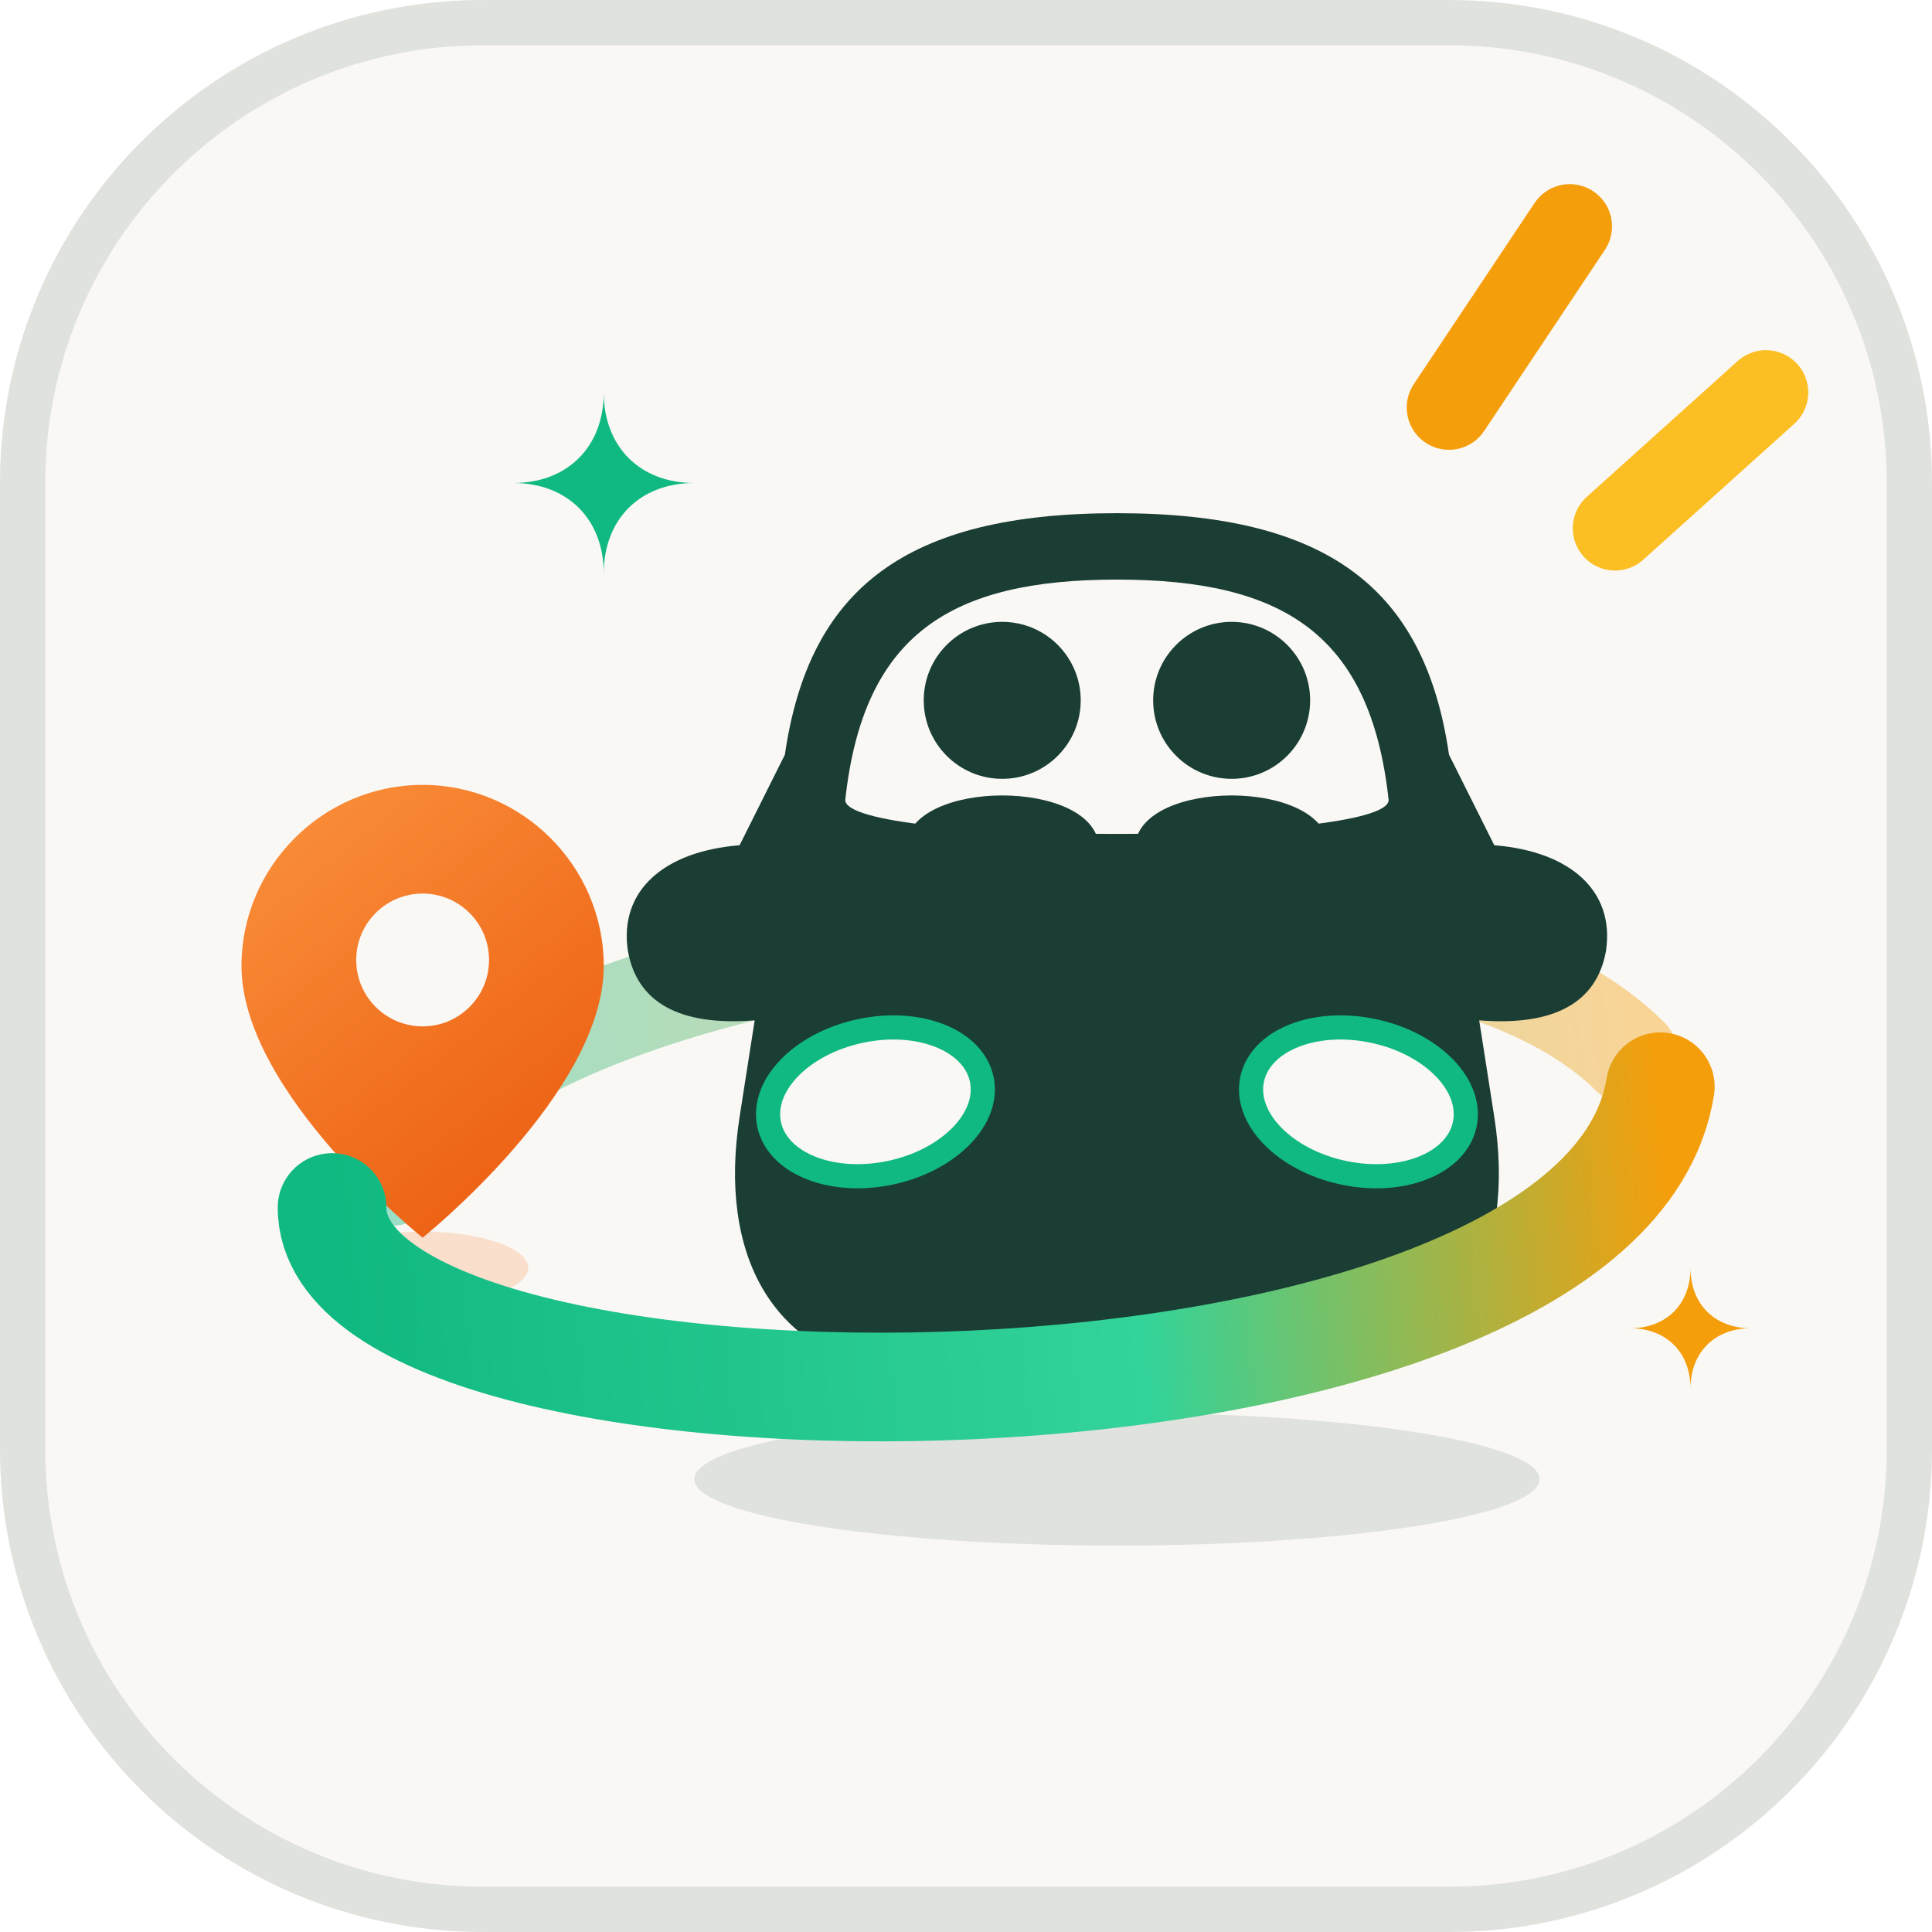
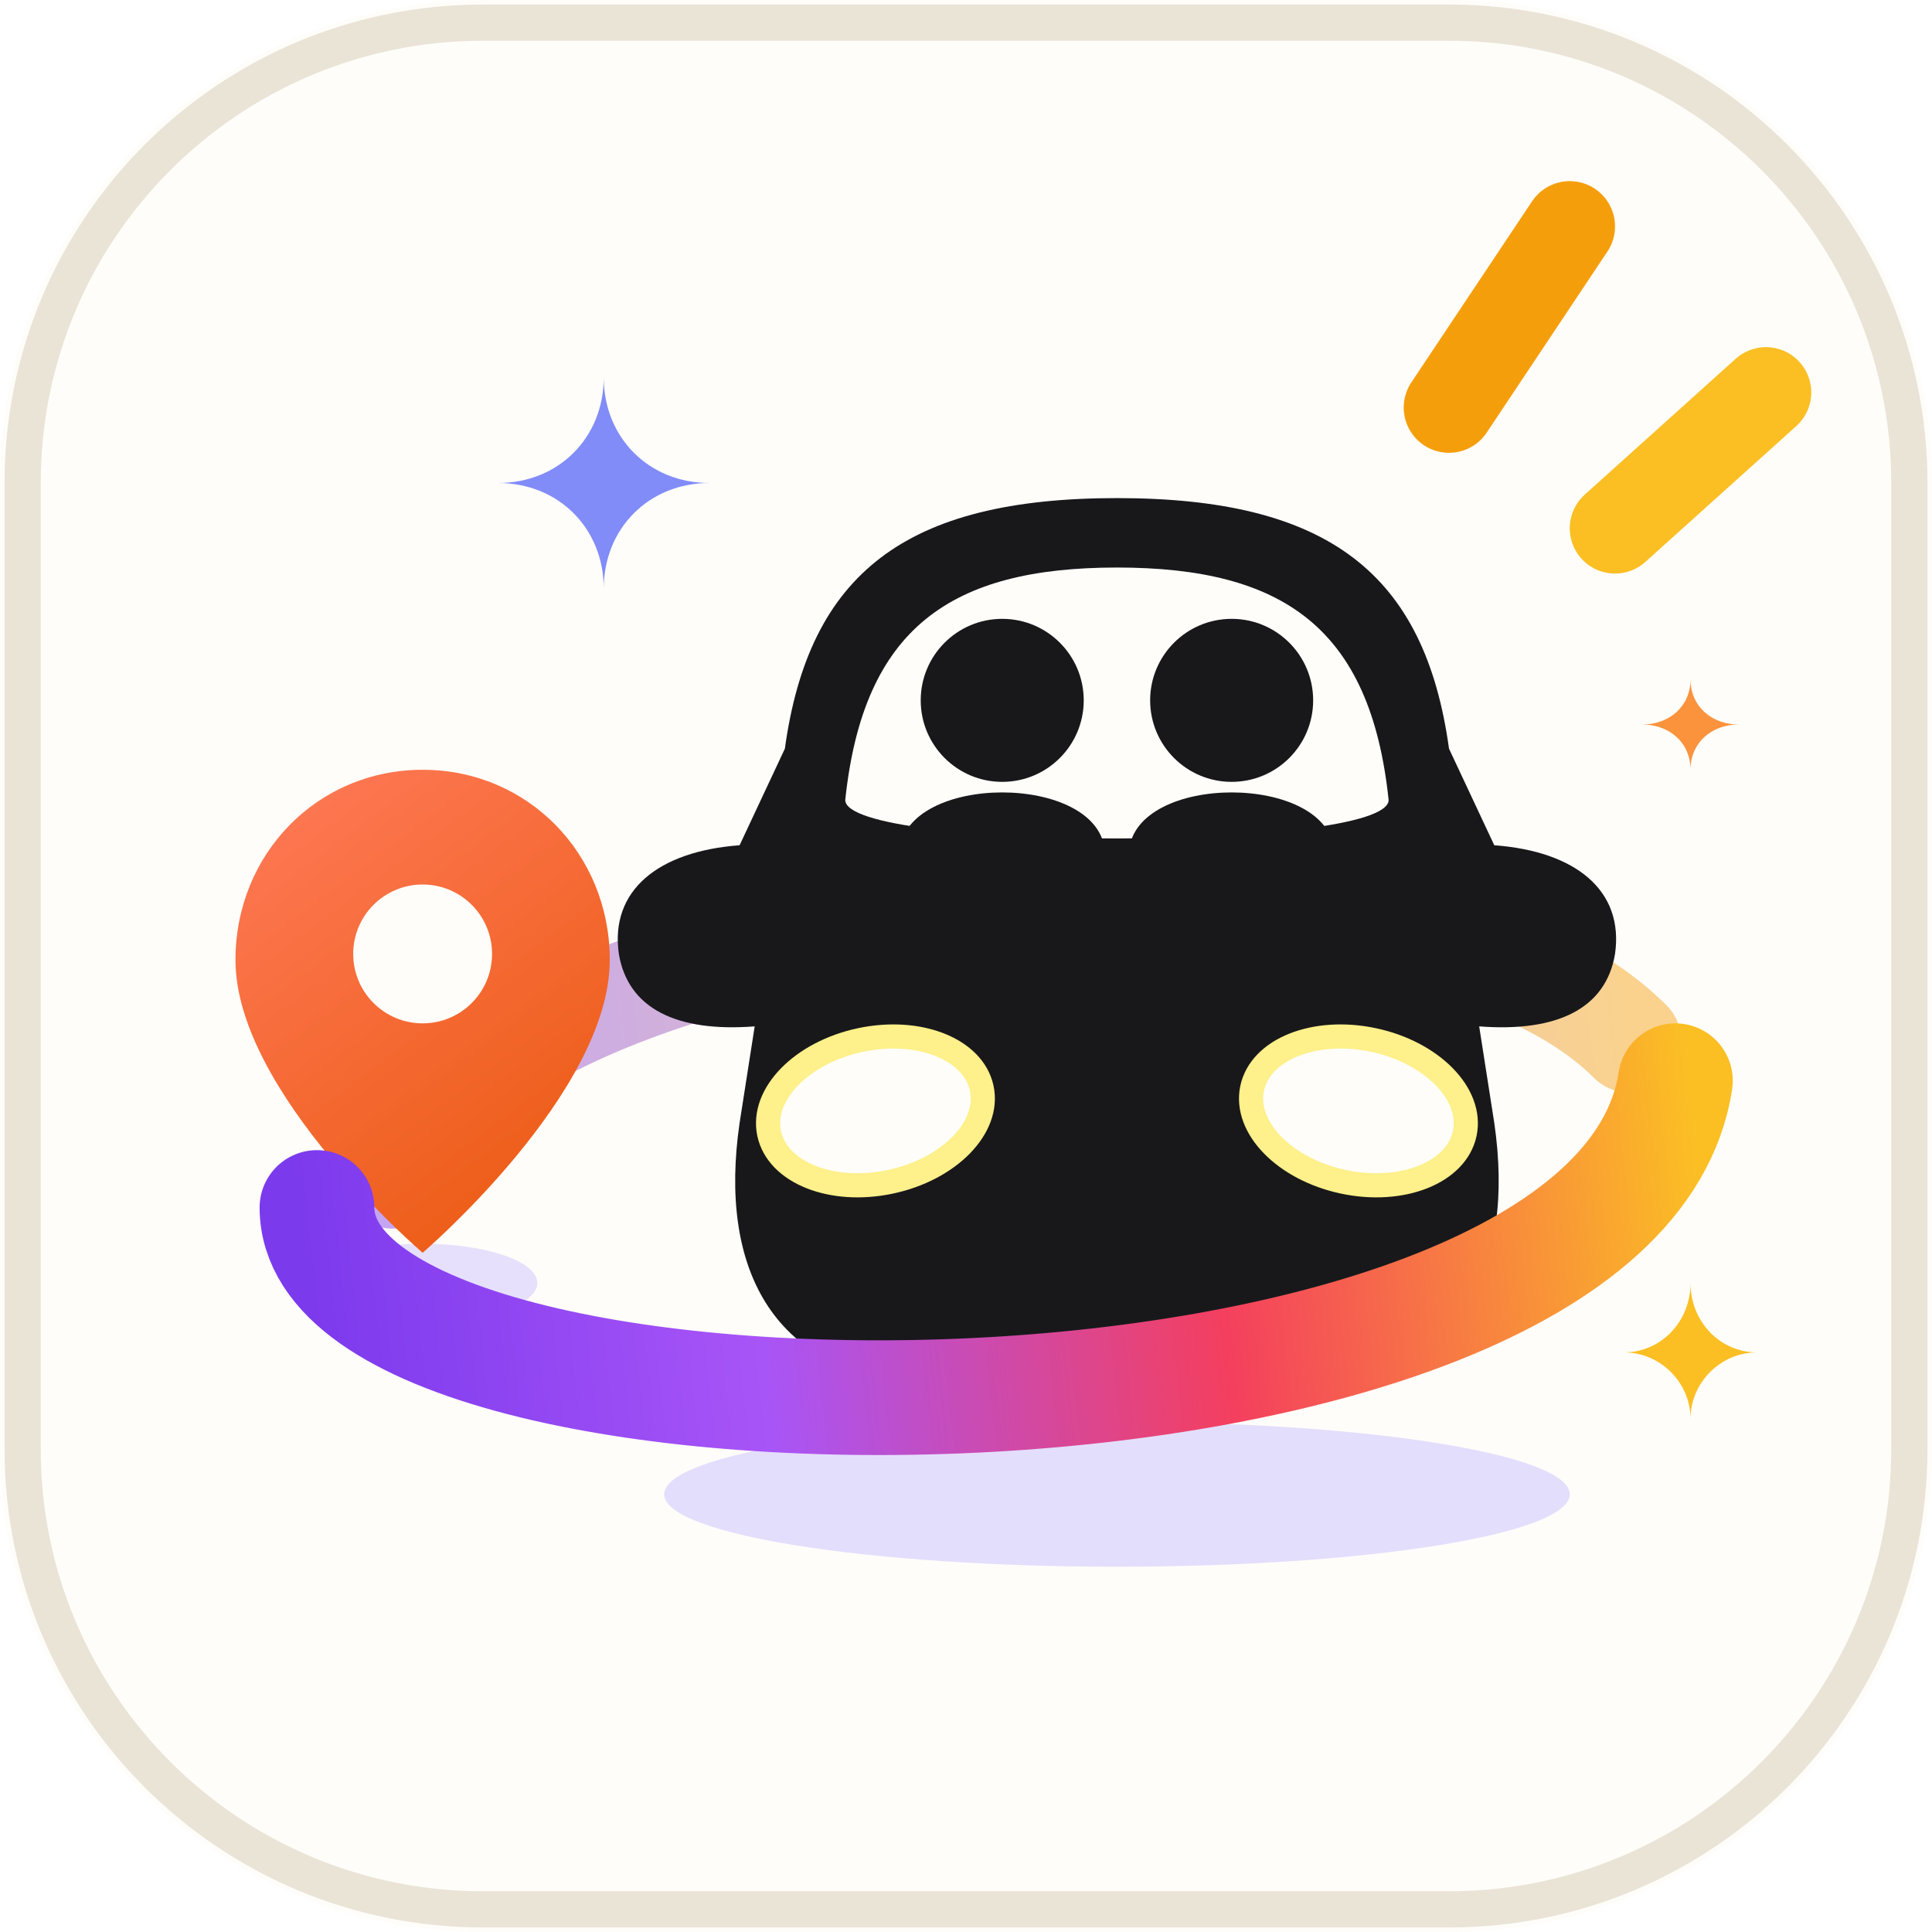
<svg xmlns="http://www.w3.org/2000/svg" viewBox="0 0 64 64" fill="none">
-   <rect width="64" height="64" rx="16" fill="#FAF8F5" />
-   <rect x="0.75" y="0.75" width="62.5" height="62.5" rx="15.25" stroke="#1A3D34" stroke-opacity="0.12" stroke-width="1.5" />
-   <ellipse cx="37" cy="49" rx="14" ry="2.2" fill="#1A3D34" fill-opacity="0.12" />
-   <ellipse cx="14" cy="42" rx="3.5" ry="1.2" fill="#F97316" fill-opacity="0.18" />
-   <path d="M13 39C16 31 46 27 54 35" stroke="url(#ring_back_grad)" stroke-width="3.2" stroke-linecap="round" stroke-opacity="0.4" />
+   <rect width="64" height="64" rx="16" fill="#FFFDF9" />
+   <rect x="0.75" y="0.75" width="62.5" height="62.5" rx="15.25" stroke="#EAE4D7" stroke-width="1.2" />
+   <ellipse cx="37" cy="49.5" rx="15" ry="2.4" fill="#DDD6FE" fill-opacity="0.8" />
+   <ellipse cx="14" cy="42.5" rx="3.8" ry="1.3" fill="#DDD6FE" fill-opacity="0.75" />
+   <path d="M13 39C16 30 46 26.5 54 34.5" stroke="url(#ref_ring_back)" stroke-width="3.4" stroke-linecap="round" stroke-opacity="0.45" />
  <g>
-     <path d="M14 26C10.7 26 8 28.7 8 32C8 36.2 14 41 14 41C14 41 20 36.2 20 32C20 28.7 17.3 26 14 26Z" fill="url(#pin_grad)" />
-     <circle cx="14" cy="31.8" r="2.2" fill="#FAF8F5" />
+     <path d="M14 25.5C10.5 25.5 7.8 28.3 7.8 31.8C7.8 36.2 14 41.5 14 41.5C14 41.5 20.2 36.2 20.2 31.8C20.2 28.3 17.5 25.5 14 25.5Z" fill="url(#ref_pin_grad)" />
+     <circle cx="14" cy="31.6" r="2.3" fill="#FFFDF9" />
  </g>
  <g>
-     <path d="M26 25C26.8 19.5 30 17 37 17C44 17 47.2 19.5 48 25L49.5 28C52 28.2 53.5 29.5 53.2 31.5C52.9 33.2 51.5 34 49 33.8L49.5 37C50.2 41.5 48.5 45 44 45.5C41 45.8 33 45.8 30 45.5C25.5 45 23.8 41.5 24.5 37L25 33.8C22.5 34 21.1 33.2 20.8 31.5C20.5 29.5 22 28.2 24.5 28L26 25Z" fill="#1A3D34" />
-     <path d="M28 26.5C28.6 21 31.5 19.2 37 19.2C42.5 19.2 45.4 21 46 26.5C46 28 28 28 28 26.5Z" fill="#FAF8F5" />
-     <circle cx="33.2" cy="23.2" r="2.6" fill="#1A3D34" />
-     <path d="M30 28C30.2 25.8 36.2 25.8 36.4 28Z" fill="#1A3D34" />
-     <circle cx="40.8" cy="23.2" r="2.6" fill="#1A3D34" />
-     <path d="M37.6 28C37.8 25.8 43.8 25.8 44 28Z" fill="#1A3D34" />
-     <ellipse cx="29" cy="36.5" rx="3.6" ry="2.4" transform="rotate(-12 29 36.5)" fill="#FAF8F5" stroke="#10B981" stroke-width="0.8" />
-     <ellipse cx="45" cy="36.5" rx="3.6" ry="2.4" transform="rotate(12 45 36.5)" fill="#FAF8F5" stroke="#10B981" stroke-width="0.8" />
+     <path d="M26 24.8C26.8 19 30 16.5 37 16.5C44 16.5 47.2 19 48 24.8L49.5 28C52.2 28.2 53.8 29.5 53.5 31.6C53.2 33.4 51.6 34.2 49 34L49.5 37.2C50.2 42 48.4 45.4 43.8 45.8C40.8 46.1 33.2 46.1 30.2 45.8C25.6 45.4 23.8 42 24.5 37.2L25 34C22.4 34.2 20.8 33.4 20.5 31.6C20.2 29.5 21.8 28.2 24.5 28L26 24.8Z" fill="#18181B" />
+     <path d="M28 26.5C28.6 20.8 31.5 18.8 37 18.8C42.5 18.8 45.4 20.8 46 26.5C46 28.2 28 28.2 28 26.5Z" fill="#FFFDF9" />
+     <circle cx="33.2" cy="23.2" r="2.7" fill="#18181B" />
+     <path d="M29.8 28.2C30 25.6 36.4 25.6 36.6 28.2Z" fill="#18181B" />
+     <circle cx="40.8" cy="23.2" r="2.7" fill="#18181B" />
+     <path d="M37.4 28.2C37.6 25.6 44 25.6 44.2 28.2Z" fill="#18181B" />
+     <ellipse cx="29" cy="36.8" rx="3.6" ry="2.4" transform="rotate(-12 29 36.8)" fill="#FFFDF9" stroke="#FEF08A" stroke-width="0.8" />
+     <ellipse cx="45" cy="36.8" rx="3.6" ry="2.4" transform="rotate(12 45 36.8)" fill="#FFFDF9" stroke="#FEF08A" stroke-width="0.8" />
  </g>
-   <path d="M11 40C11 48.5 53 48.5 55 36" stroke="url(#ring_front_grad)" stroke-width="3.6" stroke-linecap="round" />
-   <path d="M48 13.5L52 7.5" stroke="#F59E0B" stroke-width="2.8" stroke-linecap="round" />
-   <path d="M53.5 17.5L58.5 13" stroke="#FBBF24" stroke-width="2.8" stroke-linecap="round" />
-   <path d="M20 13C20 14.8 18.8 16 17 16C18.8 16 20 17.2 20 19C20 17.2 21.2 16 23 16C21.2 16 20 14.8 20 13Z" fill="#10B981" />
-   <path d="M56 42C56 43.2 55.2 44 54 44C55.2 44 56 44.8 56 46C56 44.8 56.8 44 58 44C56.8 44 56 43.2 56 42Z" fill="#F59E0B" />
+   <path d="M10.5 40C10.5 49 53.5 49 55.5 35.8" stroke="url(#ref_ring_front)" stroke-width="3.8" stroke-linecap="round" />
+   <path d="M48 13.5L52 7.5" stroke="#F59E0B" stroke-width="3" stroke-linecap="round" />
+   <path d="M53.5 17.5L58.5 13" stroke="#FBBF24" stroke-width="3" stroke-linecap="round" />
+   <path d="M20 12.5C20 14.5 18.5 16 16.5 16C18.5 16 20 17.5 20 19.5C20 17.5 21.5 16 23.5 16C21.5 16 20 14.5 20 12.5Z" fill="#818CF8" />
+   <path d="M56 42.5C56 43.8 55 44.8 53.8 44.8C55 44.8 56 45.8 56 47C56 45.8 57 44.8 58.2 44.8C57 44.8 56 43.8 56 42.5Z" fill="#FBBF24" />
+   <path d="M56 22.5C56 23.4 55.3 24 54.4 24C55.3 24 56 24.6 56 25.5C56 24.6 56.7 24 57.6 24C56.7 24 56 23.4 56 22.5Z" fill="#FB923C" />
  <defs>
-     <linearGradient id="pin_grad" x1="8" y1="26" x2="20" y2="41" gradientUnits="userSpaceOnUse">
-       <stop stop-color="#FB923C" />
+     <linearGradient id="ref_pin_grad" x1="8" y1="25.5" x2="20" y2="41.5" gradientUnits="userSpaceOnUse">
+       <stop stop-color="#FF7A59" />
      <stop offset="1" stop-color="#EA580C" />
    </linearGradient>
-     <linearGradient id="ring_back_grad" x1="13" y1="39" x2="54" y2="35" gradientUnits="userSpaceOnUse">
-       <stop stop-color="#10B981" />
+     <linearGradient id="ref_ring_back" x1="13" y1="39" x2="54" y2="34" gradientUnits="userSpaceOnUse">
+       <stop stop-color="#7C3AED" />
      <stop offset="1" stop-color="#F59E0B" />
    </linearGradient>
-     <linearGradient id="ring_front_grad" x1="11" y1="40" x2="55" y2="36" gradientUnits="userSpaceOnUse">
-       <stop stop-color="#10B981" />
-       <stop offset="0.6" stop-color="#34D399" />
-       <stop offset="1" stop-color="#F59E0B" />
+     <linearGradient id="ref_ring_front" x1="10" y1="41" x2="56" y2="36" gradientUnits="userSpaceOnUse">
+       <stop stop-color="#7C3AED" />
+       <stop offset="0.32" stop-color="#A855F7" />
+       <stop offset="0.65" stop-color="#F43F5E" />
+       <stop offset="1" stop-color="#FBBF24" />
    </linearGradient>
  </defs>
</svg>
